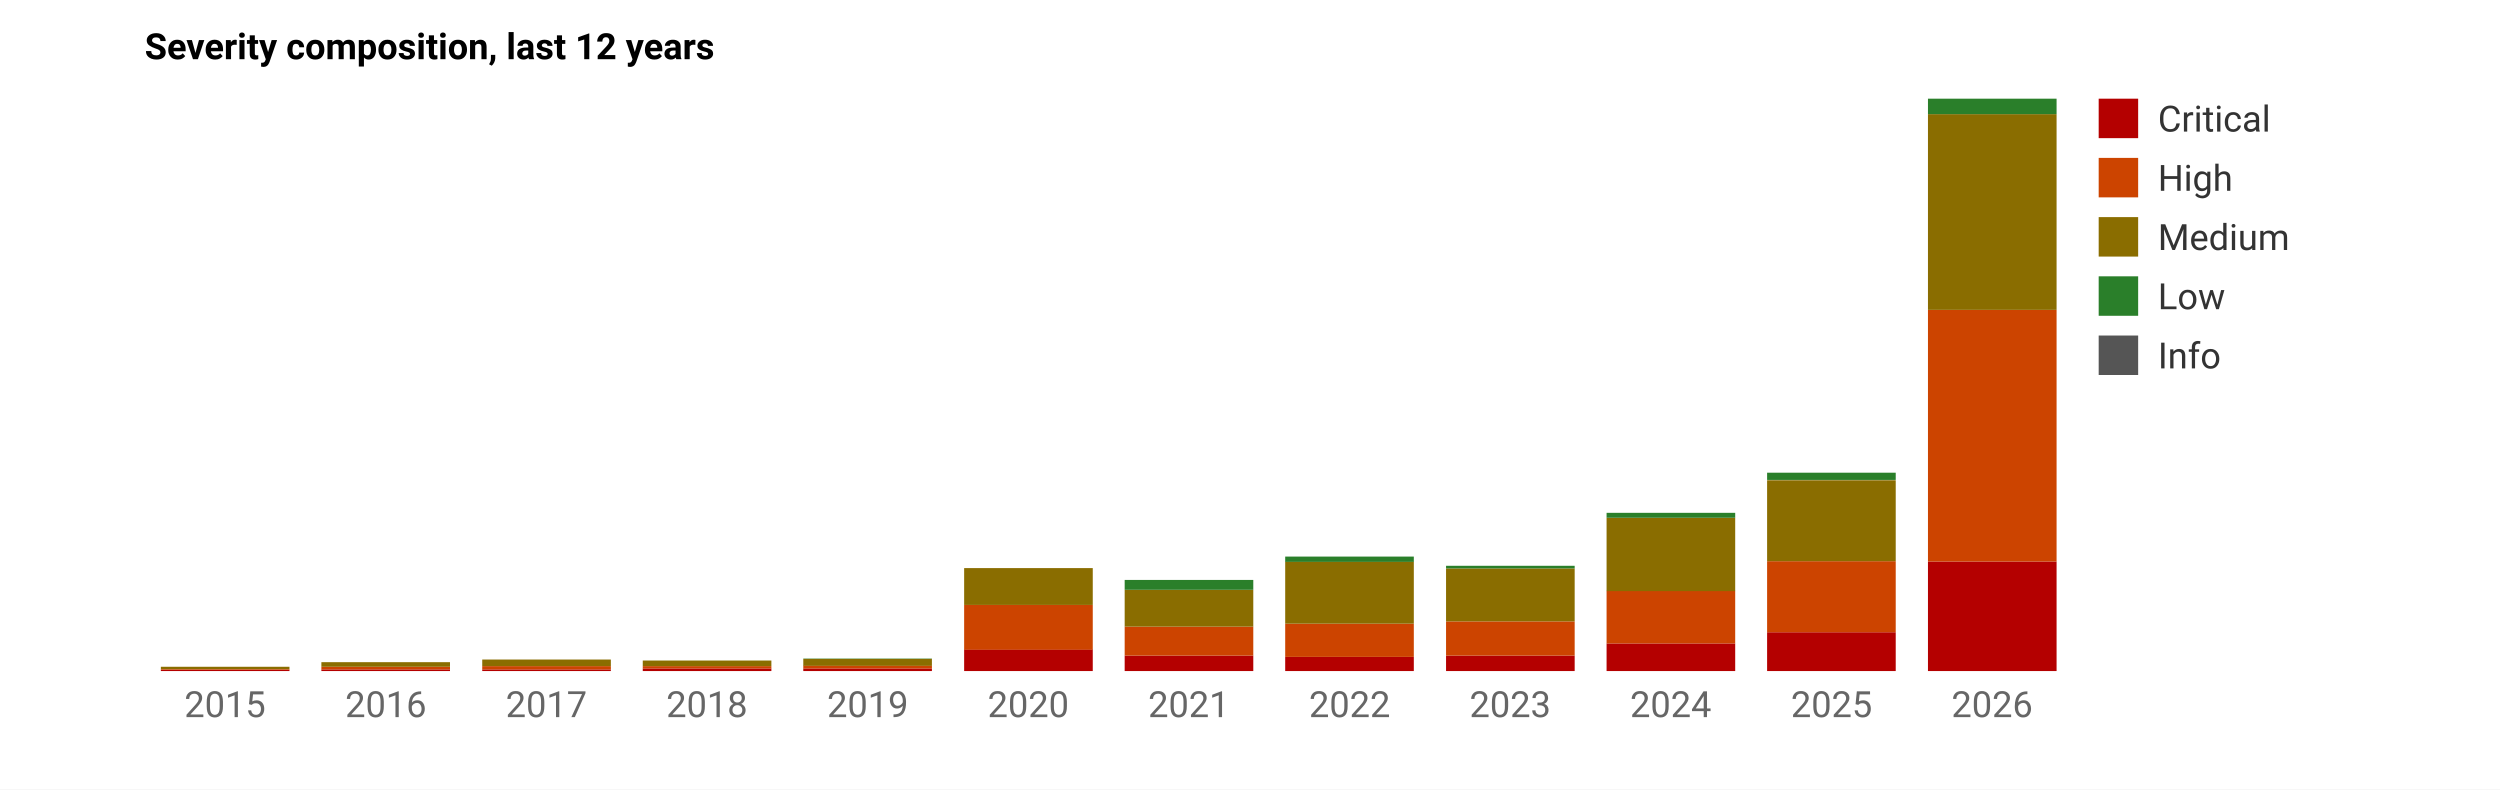
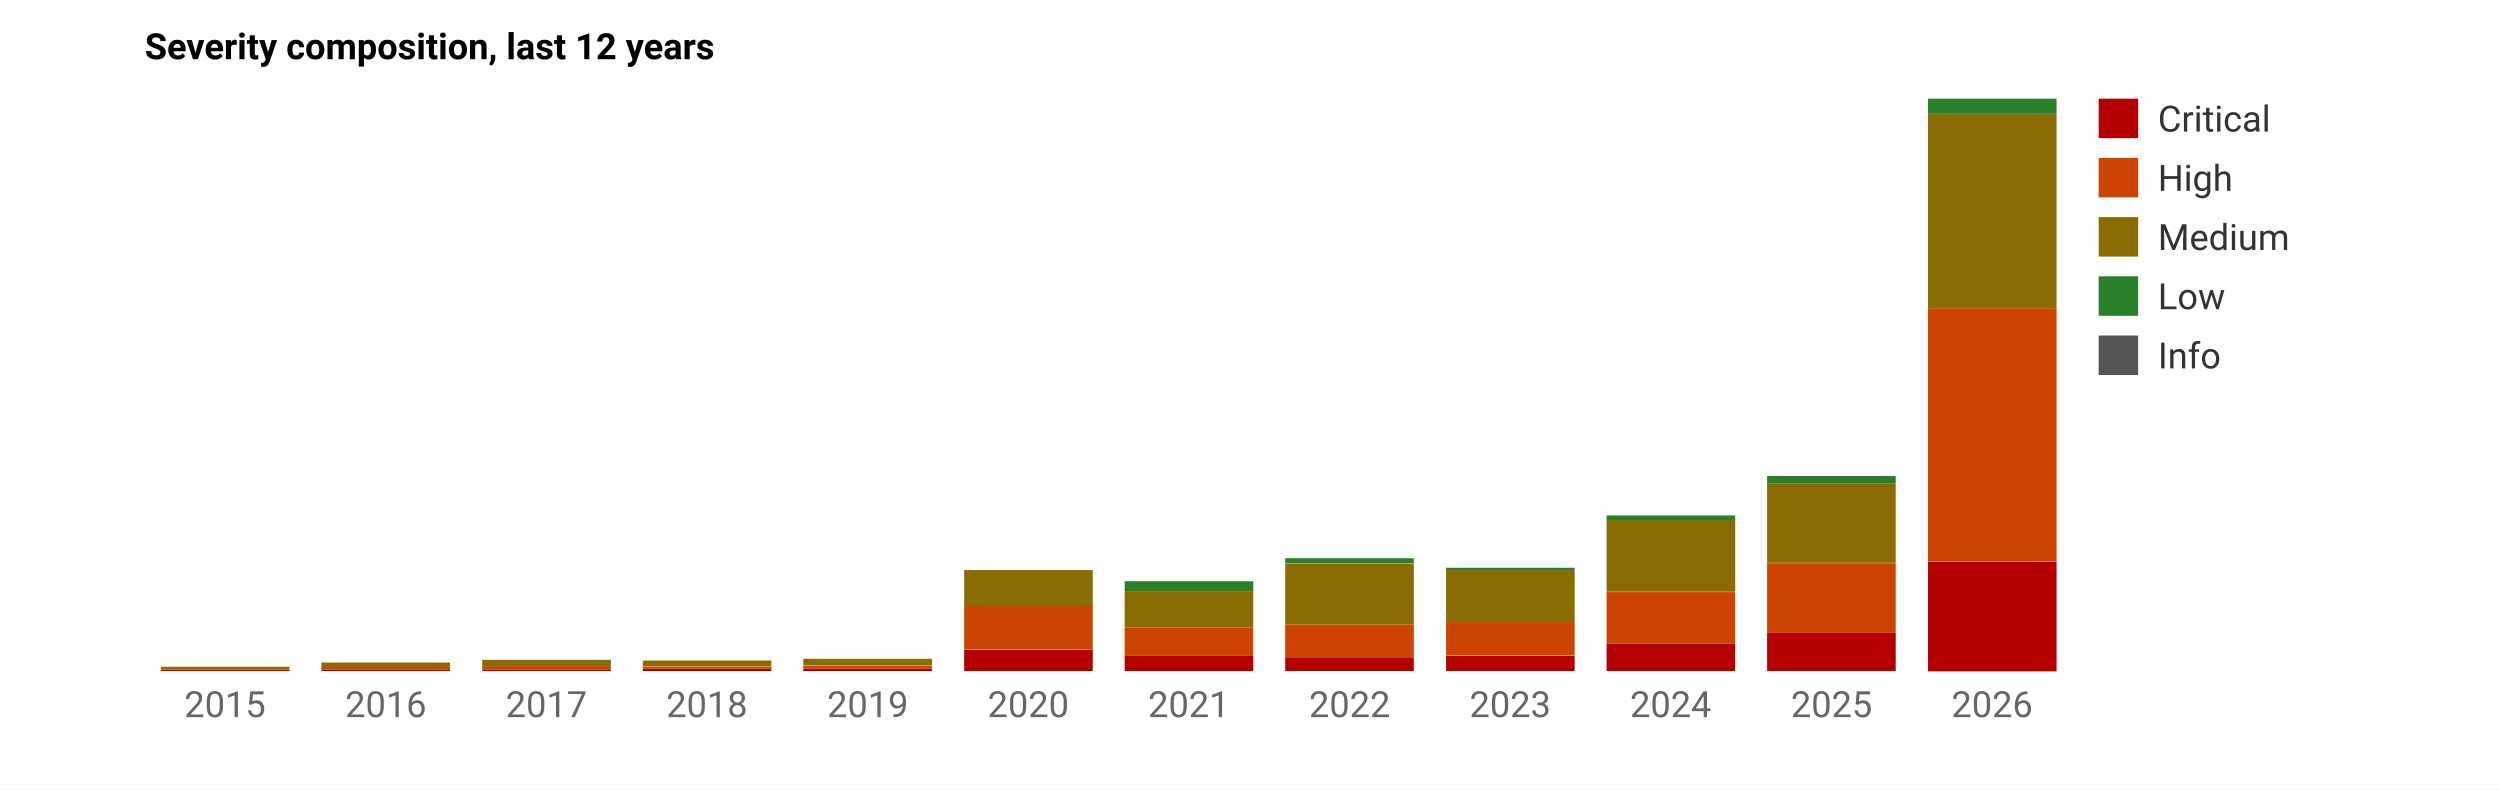
<svg xmlns="http://www.w3.org/2000/svg" viewBox="0 0 760 240" role="img" aria-label="Severity composition per year" font-family="system-ui,-apple-system,Segoe UI,Roboto,sans-serif" font-size="11">
  <rect x="0" y="0" width="100%" height="100%" fill="white" />
  <text x="44" y="18" font-weight="600">Severity composition, last 12 years</text>
  <rect x="48.9" y="203.6" width="39.1" height="0.4" fill="#b40000" />
  <rect x="48.9" y="203.4" width="39.1" height="0.2" fill="#cc4400" />
  <rect x="48.9" y="202.7" width="39.1" height="0.7" fill="#8a6d00" />
  <text x="68.4" y="218" text-anchor="middle" fill="#666">2015</text>
  <rect x="97.7" y="203.5" width="39.1" height="0.5" fill="#b40000" />
  <rect x="97.7" y="202.7" width="39.1" height="0.8" fill="#cc4400" />
-   <rect x="97.7" y="201.3" width="39.1" height="1.4" fill="#8a6d00" />
+   <rect x="97.7" y="201.4" width="39.1" height="1.4" fill="#8a6d00" />
  <text x="117.3" y="218" text-anchor="middle" fill="#666">2016</text>
  <rect x="146.6" y="203.5" width="39.1" height="0.5" fill="#b40000" />
  <rect x="146.6" y="202.5" width="39.1" height="1.0" fill="#cc4400" />
-   <rect x="146.6" y="200.5" width="39.1" height="2.0" fill="#8a6d00" />
-   <rect x="146.6" y="200.5" width="39.1" height="0.0" fill="#2a7f2a" />
+   <rect x="146.6" y="200.6" width="39.1" height="2.0" fill="#8a6d00" />
+   <rect x="146.6" y="200.6" width="39.1" height="0.0" fill="#2a7f2a" />
  <text x="166.1" y="218" text-anchor="middle" fill="#666">2017</text>
-   <rect x="195.4" y="203.2" width="39.1" height="0.8" fill="#b40000" />
-   <rect x="195.4" y="202.5" width="39.1" height="0.7" fill="#cc4400" />
+   <rect x="195.4" y="203.3" width="39.1" height="0.7" fill="#b40000" />
+   <rect x="195.4" y="202.6" width="39.1" height="0.7" fill="#cc4400" />
  <rect x="195.4" y="200.8" width="39.1" height="1.7" fill="#8a6d00" />
  <text x="214.9" y="218" text-anchor="middle" fill="#666">2018</text>
  <rect x="244.2" y="203.2" width="39.1" height="0.8" fill="#b40000" />
-   <rect x="244.2" y="202.3" width="39.1" height="0.9" fill="#cc4400" />
-   <rect x="244.2" y="200.3" width="39.1" height="2.1" fill="#8a6d00" />
-   <rect x="244.2" y="200.2" width="39.1" height="0.1" fill="#2a7f2a" />
+   <rect x="244.2" y="202.4" width="39.1" height="0.8" fill="#cc4400" />
+   <rect x="244.2" y="200.3" width="39.1" height="2.0" fill="#8a6d00" />
+   <rect x="244.2" y="200.3" width="39.1" height="0.1" fill="#2a7f2a" />
  <text x="263.8" y="218" text-anchor="middle" fill="#666">2019</text>
-   <rect x="293.1" y="197.4" width="39.1" height="6.6" fill="#b40000" />
-   <rect x="293.1" y="183.9" width="39.1" height="13.6" fill="#cc4400" />
-   <rect x="293.1" y="172.7" width="39.1" height="11.2" fill="#8a6d00" />
-   <rect x="293.1" y="172.7" width="39.1" height="0.0" fill="#2a7f2a" />
+   <rect x="293.1" y="197.6" width="39.1" height="6.4" fill="#b40000" />
+   <rect x="293.1" y="184.2" width="39.1" height="13.3" fill="#cc4400" />
+   <rect x="293.1" y="173.3" width="39.1" height="11.0" fill="#8a6d00" />
+   <rect x="293.1" y="173.2" width="39.1" height="0.0" fill="#2a7f2a" />
  <text x="312.6" y="218" text-anchor="middle" fill="#666">2020</text>
-   <rect x="341.9" y="199.3" width="39.1" height="4.7" fill="#b40000" />
-   <rect x="341.9" y="190.5" width="39.1" height="8.8" fill="#cc4400" />
-   <rect x="341.9" y="179.3" width="39.1" height="11.2" fill="#8a6d00" />
-   <rect x="341.9" y="176.3" width="39.1" height="3.0" fill="#2a7f2a" />
+   <rect x="341.9" y="199.4" width="39.1" height="4.6" fill="#b40000" />
+   <rect x="341.9" y="190.7" width="39.1" height="8.7" fill="#cc4400" />
+   <rect x="341.9" y="179.7" width="39.1" height="11.0" fill="#8a6d00" />
+   <rect x="341.9" y="176.7" width="39.1" height="3.0" fill="#2a7f2a" />
  <text x="361.4" y="218" text-anchor="middle" fill="#666">2021</text>
-   <rect x="390.7" y="199.7" width="39.1" height="4.3" fill="#b40000" />
-   <rect x="390.7" y="189.6" width="39.1" height="10.1" fill="#cc4400" />
-   <rect x="390.7" y="170.7" width="39.1" height="18.9" fill="#8a6d00" />
-   <rect x="390.7" y="169.2" width="39.1" height="1.6" fill="#2a7f2a" />
+   <rect x="390.7" y="199.8" width="39.1" height="4.2" fill="#b40000" />
+   <rect x="390.7" y="189.9" width="39.1" height="9.9" fill="#cc4400" />
+   <rect x="390.7" y="171.3" width="39.1" height="18.6" fill="#8a6d00" />
+   <rect x="390.7" y="169.7" width="39.1" height="1.5" fill="#2a7f2a" />
  <text x="410.3" y="218" text-anchor="middle" fill="#666">2022</text>
-   <rect x="439.6" y="199.3" width="39.1" height="4.7" fill="#b40000" />
-   <rect x="439.6" y="188.9" width="39.1" height="10.4" fill="#cc4400" />
-   <rect x="439.6" y="172.8" width="39.1" height="16.1" fill="#8a6d00" />
-   <rect x="439.6" y="172.0" width="39.1" height="0.8" fill="#2a7f2a" />
+   <rect x="439.6" y="199.4" width="39.1" height="4.6" fill="#b40000" />
+   <rect x="439.6" y="189.1" width="39.1" height="10.2" fill="#cc4400" />
+   <rect x="439.6" y="173.3" width="39.1" height="15.9" fill="#8a6d00" />
+   <rect x="439.6" y="172.6" width="39.1" height="0.7" fill="#2a7f2a" />
  <text x="459.1" y="218" text-anchor="middle" fill="#666">2023</text>
-   <rect x="488.4" y="195.6" width="39.1" height="8.4" fill="#b40000" />
-   <rect x="488.4" y="179.6" width="39.1" height="16.0" fill="#cc4400" />
-   <rect x="488.4" y="157.4" width="39.1" height="22.3" fill="#8a6d00" />
-   <rect x="488.4" y="155.9" width="39.1" height="1.5" fill="#2a7f2a" />
+   <rect x="488.4" y="195.7" width="39.1" height="8.3" fill="#b40000" />
+   <rect x="488.4" y="180.0" width="39.1" height="15.7" fill="#cc4400" />
+   <rect x="488.4" y="158.1" width="39.1" height="21.8" fill="#8a6d00" />
+   <rect x="488.4" y="156.7" width="39.1" height="1.5" fill="#2a7f2a" />
  <text x="507.9" y="218" text-anchor="middle" fill="#666">2024</text>
-   <rect x="537.2" y="192.2" width="39.1" height="11.8" fill="#b40000" />
-   <rect x="537.2" y="170.6" width="39.1" height="21.6" fill="#cc4400" />
-   <rect x="537.2" y="146.0" width="39.1" height="24.6" fill="#8a6d00" />
-   <rect x="537.2" y="143.7" width="39.1" height="2.2" fill="#2a7f2a" />
+   <rect x="537.2" y="192.4" width="39.1" height="11.6" fill="#b40000" />
+   <rect x="537.2" y="171.2" width="39.1" height="21.2" fill="#cc4400" />
+   <rect x="537.2" y="146.9" width="39.1" height="24.2" fill="#8a6d00" />
+   <rect x="537.2" y="144.7" width="39.1" height="2.2" fill="#2a7f2a" />
  <text x="556.8" y="218" text-anchor="middle" fill="#666">2025</text>
-   <rect x="586.1" y="170.7" width="39.1" height="33.3" fill="#b40000" />
-   <rect x="586.1" y="94.2" width="39.1" height="76.5" fill="#cc4400" />
-   <rect x="586.1" y="34.7" width="39.1" height="59.5" fill="#8a6d00" />
-   <rect x="586.1" y="30.0" width="39.1" height="4.7" fill="#2a7f2a" />
+   <rect x="586.1" y="170.7" width="39.1" height="33.4" fill="#b40000" />
+   <rect x="586.1" y="93.7" width="39.1" height="76.9" fill="#cc4400" />
+   <rect x="586.1" y="34.6" width="39.1" height="59.1" fill="#8a6d00" />
+   <rect x="586.1" y="30.0" width="39.1" height="4.6" fill="#2a7f2a" />
  <text x="605.6" y="218" text-anchor="middle" fill="#666">2026</text>
  <rect x="638" y="30" width="12" height="12" fill="#b40000" />
  <text x="656" y="40" fill="#333">Critical</text>
  <rect x="638" y="48" width="12" height="12" fill="#cc4400" />
  <text x="656" y="58" fill="#333">High</text>
  <rect x="638" y="66" width="12" height="12" fill="#8a6d00" />
  <text x="656" y="76" fill="#333">Medium</text>
  <rect x="638" y="84" width="12" height="12" fill="#2a7f2a" />
  <text x="656" y="94" fill="#333">Low</text>
  <rect x="638" y="102" width="12" height="12" fill="#555555" />
  <text x="656" y="112" fill="#333">Info</text>
</svg>
